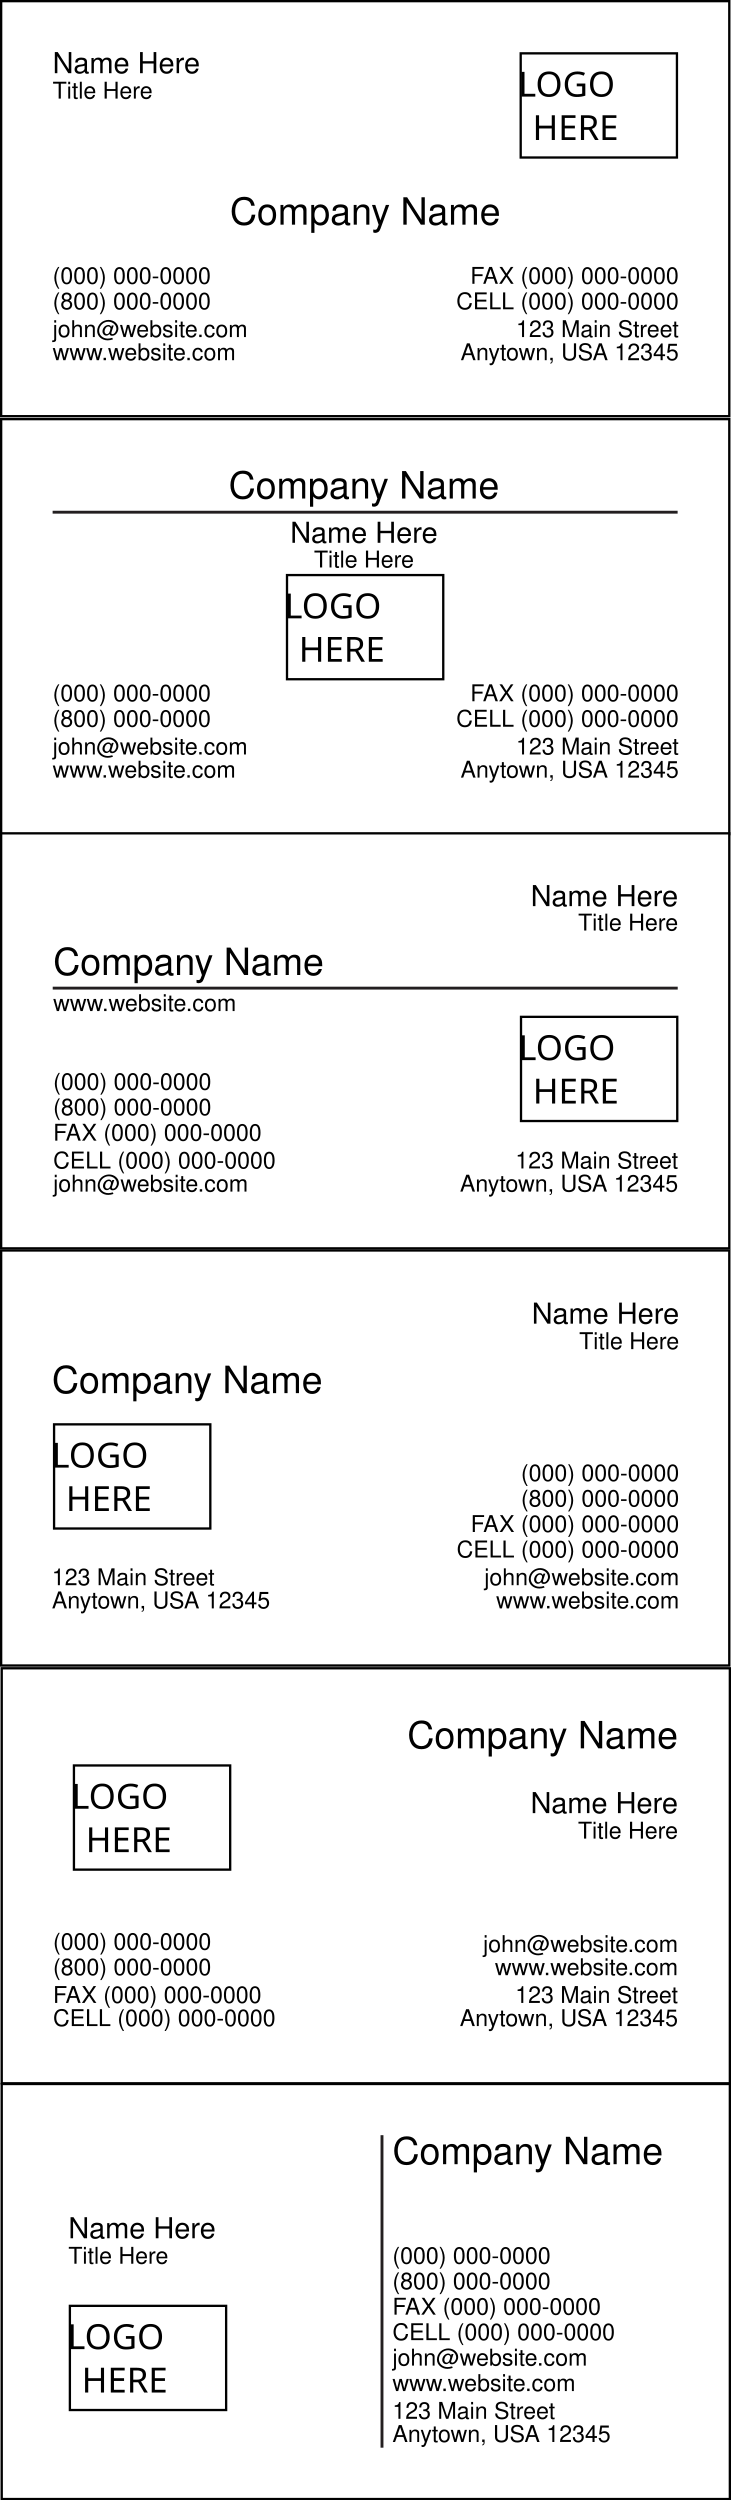
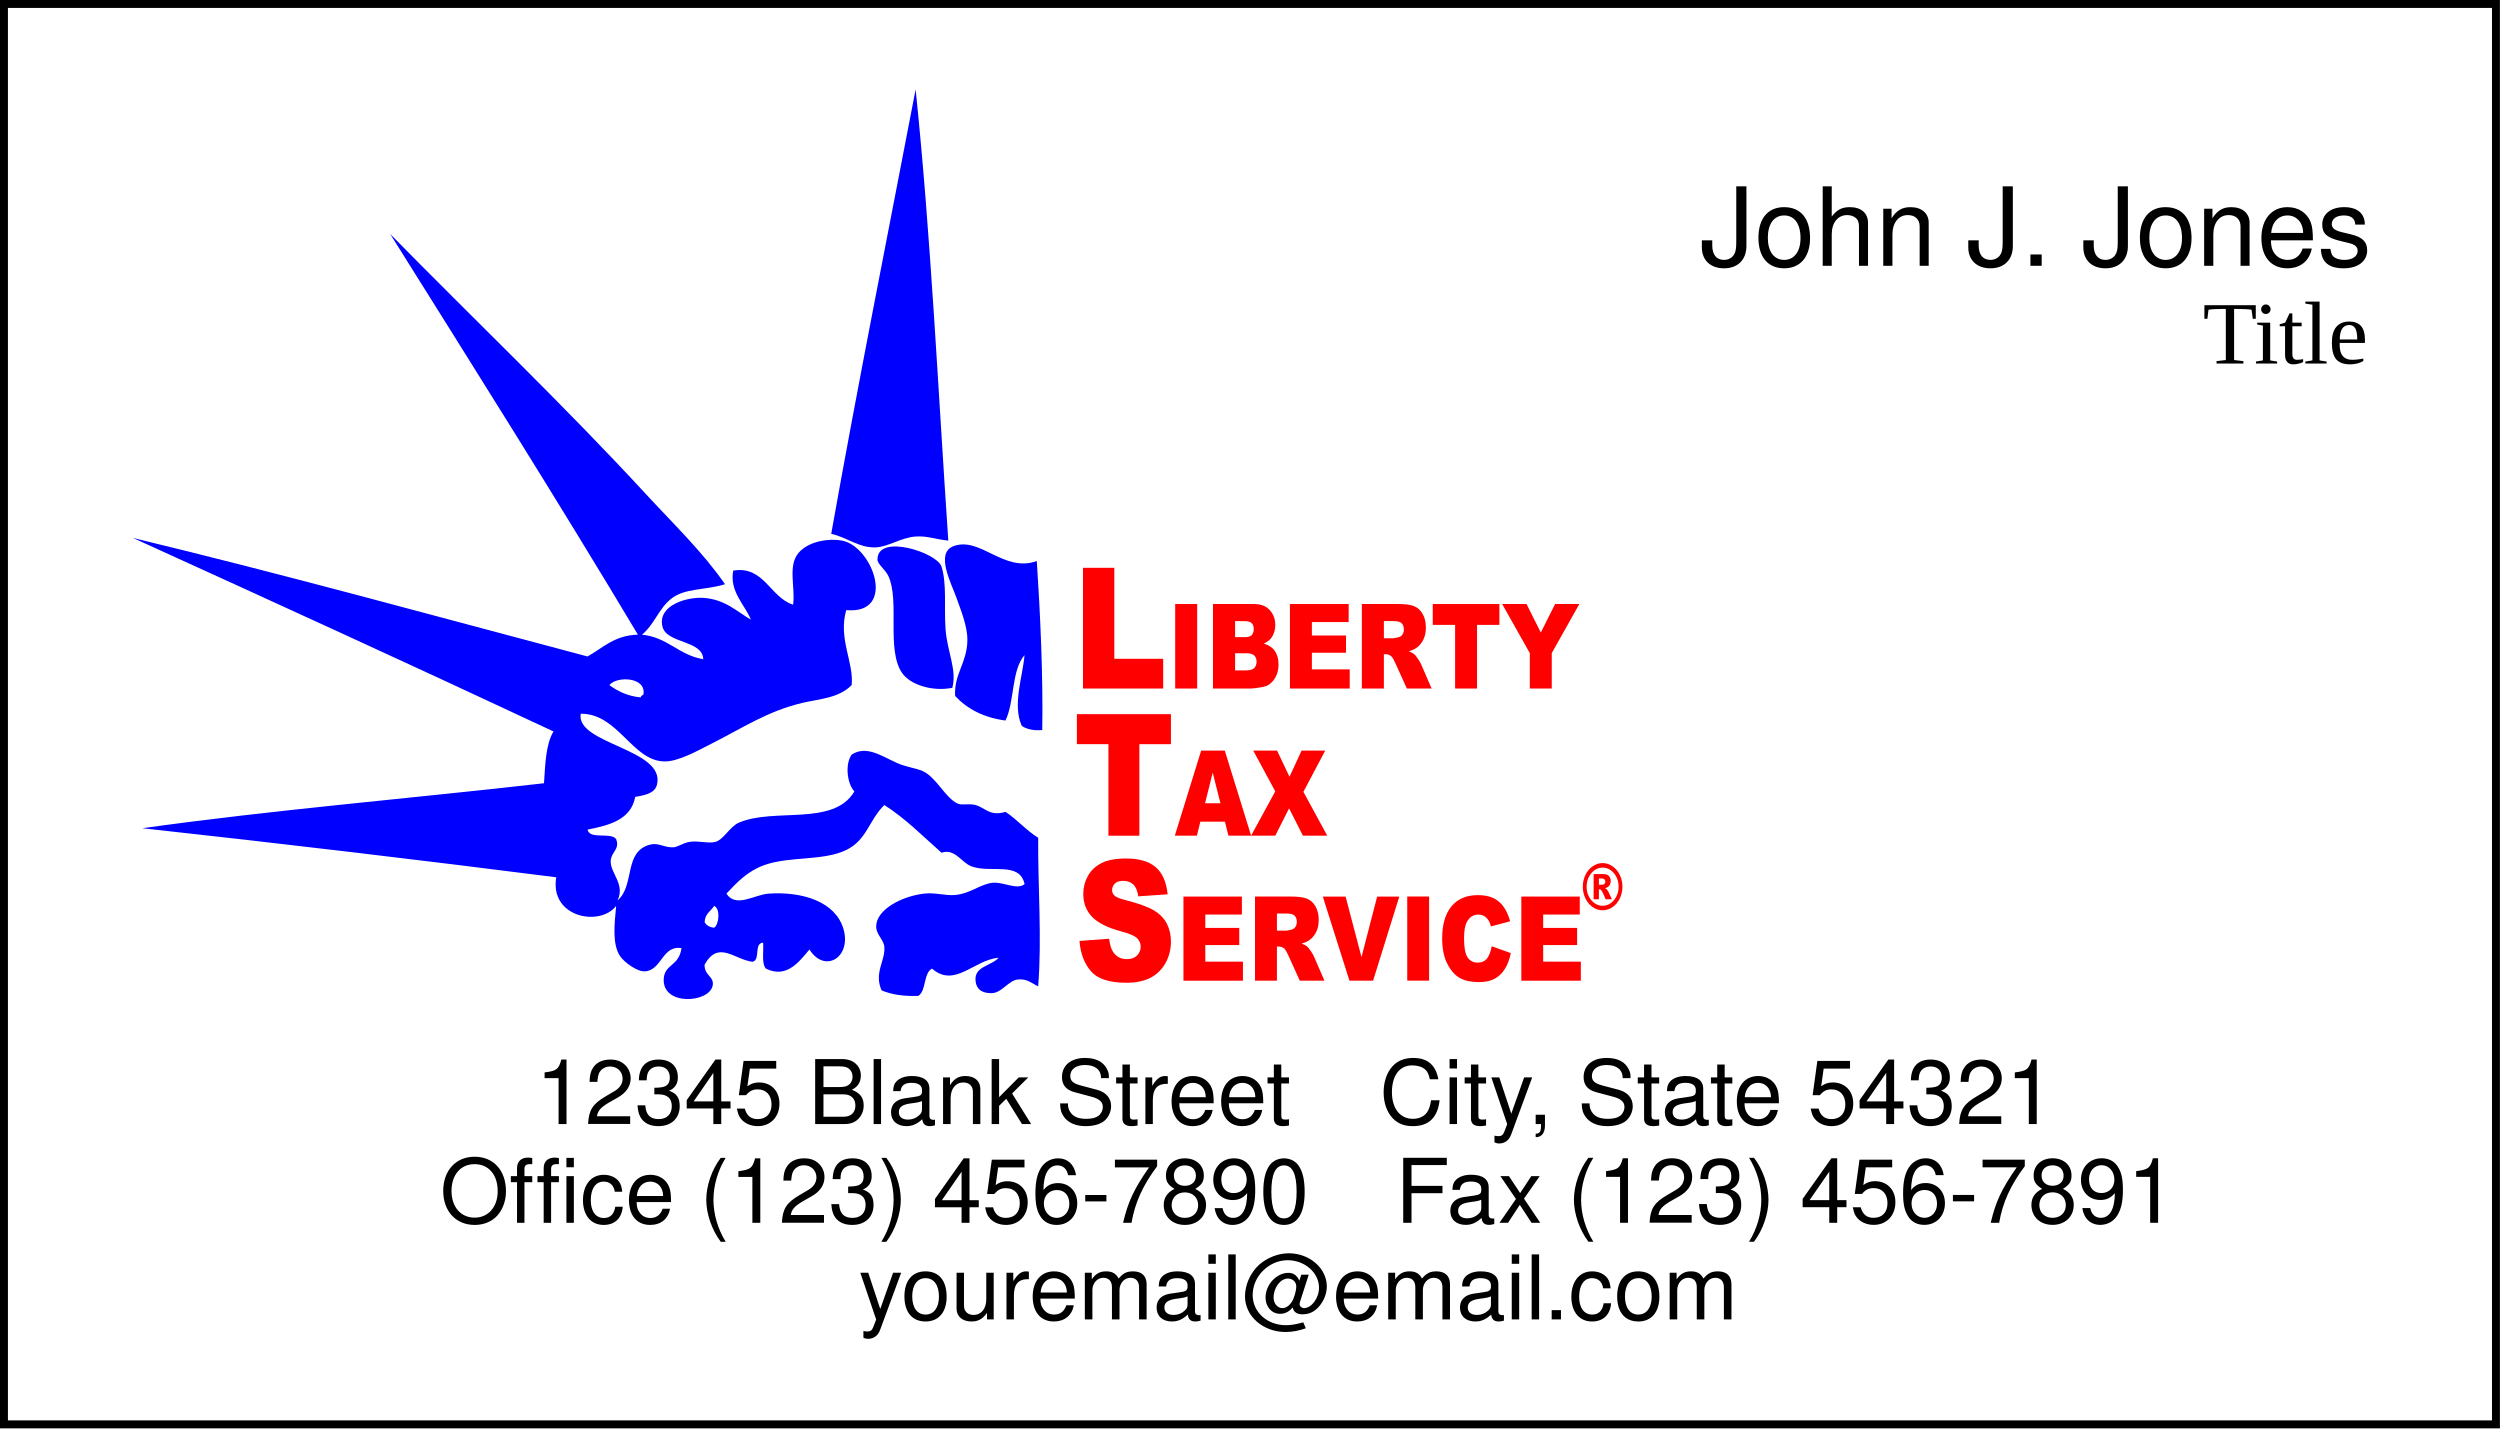
- <svg xmlns="http://www.w3.org/2000/svg" xmlns:xlink="http://www.w3.org/1999/xlink" id="svg2" viewBox="0 0 315.55 1080" height="100%" width="100%" version="1.1">
-   <defs id="defs79">
-     <linearGradient id="linearGradient4652-2" y2="41.871" gradientUnits="userSpaceOnUse" y1="41.871" gradientTransform="translate(232.81 180.76)" x2="287.08" x1="219.58">
-       <stop id="stop4650-5" offset="0" />
-     </linearGradient>
-     <linearGradient id="linearGradient3868" x1="219.58" xlink:href="#linearGradient4652-2" gradientUnits="userSpaceOnUse" y1="41.871" gradientTransform="translate(5.3617 3.6752)" x2="287.08" y2="41.871" />
-     <linearGradient id="linearGradient4018" x1="219.58" xlink:href="#linearGradient4652-2" gradientUnits="userSpaceOnUse" y1="41.871" gradientTransform="translate(-189.39,976.76)" x2="287.08" y2="41.871" />
-     <linearGradient id="linearGradient3453" y2="41.871" xlink:href="#linearGradient4652-2" gradientUnits="userSpaceOnUse" x2="287.08" gradientTransform="translate(-95.87 229.06)" y1="41.871" x1="219.58" />
-     <linearGradient id="linearGradient3459" y2="41.871" xlink:href="#linearGradient4652-2" gradientUnits="userSpaceOnUse" x2="287.08" gradientTransform="translate(5.22,419.91)" y1="41.871" x1="219.58" />
-     <linearGradient id="linearGradient3484" y2="41.871" xlink:href="#linearGradient4652-2" gradientUnits="userSpaceOnUse" x2="287.08" gradientTransform="translate(-196.22,595.95)" y1="41.871" x1="219.58" />
-     <linearGradient id="linearGradient3507" y2="41.871" xlink:href="#linearGradient4652-2" gradientUnits="userSpaceOnUse" x2="287.08" gradientTransform="translate(-187.64,743.31)" y1="41.871" x1="219.58" />
-   </defs>
-   <g id="template1">
-     <rect id="background1" height="179.29" width="314.55" stroke="#000" y=".5" x=".5" fill="#fff" />
-     <text id="companyName" font-size="16.25px" style="text-anchor:middle" y="97.058" x="157.776" font-family="Helvetica">Company Name</text>
-     <text id="name" y="31.611" x="22.732" font-size="12.5px" font-family="Helvetica">Name Here</text>
-     <text id="title" y="42.611" x="22.732" font-size="10px" font-family="Helvetica">Title Here</text>
-     <text id="line1" y="122.611" x="22.732" font-size="10px" font-family="Helvetica">(000) 000-0000</text>
-     <text id="line2" y="133.611" x="22.732" font-size="10px" font-family="Helvetica">(800) 000-0000</text>
-     <text id="email" y="145.611" x="22.732" font-size="10px" font-family="Helvetica">john@website.com</text>
-     <text id="website" y="155.611" x="22.732" font-size="10px" font-family="Helvetica">www.website.com</text>
-     <text id="line3" font-size="10px" style="text-anchor:end" y="122.611" x="293.232" font-family="Helvetica">FAX (000) 000-0000</text>
-     <text id="line4" font-size="10px" style="text-anchor:end" y="133.611" x="293.232" font-family="Helvetica">CELL (000) 000-0000</text>
-     <text id="address" font-size="10px" style="text-anchor:end" y="145.611" x="293.232" font-family="Helvetica">123 Main Street</text>
-     <text id="cityStateZip" font-size="10px" style="text-anchor:end" y="155.611" x="293.232" font-family="Helvetica">Anytown, USA 12345</text>
-     <rect id="logo" height="45" width="67.5" y="23.046" x="224.94" fill="none" />
-     <text id="text3478-1-1-08-6" font-size="15px" xml:space="preserve" style="word-spacing:0px;letter-spacing:0px;text-anchor:middle;text-align:center" line-height="125%" y="41.738" x="258.375" font-family="sans-serif" fill="#000000">
-       <tspan id="tspan3482-5-6-4-6" y="41.738" x="258.375">LOGO</tspan>
-       <tspan id="tspan3486-3-1-2-8" y="60.488" x="258.375">HERE</tspan>
-     </text>
-     <rect id="logo-3-1" height="45" width="67.5" stroke="url(#linearGradient3868)" y="23.046" x="224.94" fill="none" />
-   </g>
-   <g id="template2" transform="translate(.27499)">
-     <rect id="background2" height="179.29" width="314.55" stroke="#000" y="181.07" x=".225" fill="#fff" />
-     <text id="companyName-4" style="text-anchor:middle" font-size="16.25px" y="215.354" x="156.957" font-family="Helvetica">Company Name</text>
-     <text id="name-0" style="text-anchor:middle" font-size="12.5px" y="234.485" x="156.957" font-family="Helvetica">Name Here</text>
-     <text id="title-1" font-size="10px" style="text-anchor:middle" y="245.151" x="156.957" font-family="Helvetica">Title Here</text>
-     <text id="line1-4" y="302.938" x="22.457" font-size="10px" font-family="Helvetica">(000) 000-0000</text>
-     <text id="line2-3" y="313.938" x="22.457" font-size="10px" font-family="Helvetica">(800) 000-0000</text>
-     <text id="email-00" y="325.938" x="22.457" font-size="10px" font-family="Helvetica">john@website.com</text>
-     <text id="website-21" y="335.938" x="22.457" font-size="10px" font-family="Helvetica">www.website.com</text>
-     <text id="line3-9" font-size="10px" style="text-anchor:end" y="302.938" x="292.957" font-family="Helvetica">FAX (000) 000-0000</text>
-     <text id="line4-89" font-size="10px" style="text-anchor:end" y="313.938" x="292.957" font-family="Helvetica">CELL (000) 000-0000</text>
-     <text id="address-0" font-size="10px" style="text-anchor:end" y="325.938" x="292.957" font-family="Helvetica">123 Main Street</text>
-     <text id="cityStateZip-06" font-size="10px" style="text-anchor:end" y="335.938" x="292.957" font-family="Helvetica">Anytown, USA 12345</text>
-     <path id="path" stroke="#231f20" stroke-width="1.245" fill="none" d="m22.457 221.27h270" />
-     <rect id="logo-1" height="45" width="67.5" y="248.44" x="123.71" fill="none" />
-     <text id="text3478-1-1-08-66" style="word-spacing:0px;letter-spacing:0px;text-anchor:middle;text-align:center" font-size="15px" line-height="125%" y="267.129" x="157.139" font-family="sans-serif" xml:space="preserve" fill="#000000">
-       <tspan id="tspan3482-5-6-4-8" y="267.129" x="157.139">LOGO</tspan>
-       <tspan id="tspan3486-3-1-2-4" y="285.879" x="157.139">HERE</tspan>
-     </text>
-     <rect id="logo-3-2" height="45" width="67.5" stroke="url(#linearGradient3453)" y="248.43" x="123.71" fill="none" />
-   </g>
-   <g id="template3" transform="translate(.27499)">
-     <rect id="background3" height="179.29" width="314.55" stroke="#000" y="360" x=".225" fill="#fff" />
-     <text id="companyName-09" y="421.193" x="22.685" font-size="16.25px" font-family="Helvetica">Company Name</text>
-     <text id="name-7" font-size="12.5px" style="text-anchor:end" y="391.444" x="292.685" font-family="Helvetica">Name Here</text>
-     <text id="title-4" font-size="10px" style="text-anchor:end" y="401.992" x="292.685" font-family="Helvetica">Title Here</text>
-     <text id="website-6" y="436.778" x="22.685" font-size="10px" font-family="Helvetica">www.website.com</text>
-     <text id="line1-55" y="470.778" x="22.685" font-size="10px" font-family="Helvetica">(000) 000-0000</text>
-     <text id="line2-9" y="481.778" x="22.685" font-size="10px" font-family="Helvetica">(800) 000-0000</text>
-     <text id="line3-2" y="492.778" x="22.685" font-size="10px" font-family="Helvetica">FAX (000) 000-0000</text>
-     <text id="line4-70" y="504.778" x="22.685" font-size="10px" font-family="Helvetica">CELL (000) 000-0000</text>
-     <text id="email-6" y="514.778" x="22.685" font-size="10px" font-family="Helvetica">john@website.com</text>
-     <text id="address-33" font-size="10px" style="text-anchor:end" y="504.778" x="292.685" font-family="Helvetica">123 Main Street</text>
-     <text id="cityStateZip-9" font-size="10px" style="text-anchor:end" y="514.778" x="292.685" font-family="Helvetica">Anytown, USA 12345</text>
-     <path id="path-5" stroke="#231f20" stroke-width="1.245" fill="none" d="m22.5 426.87h270" />
-     <rect id="logo-4" height="45" width="67.5" y="439.28" x="224.8" fill="none" />
-     <text id="text3478-1-1-08-68" style="word-spacing:0px;letter-spacing:0px;text-anchor:middle;text-align:center" font-size="15px" line-height="125%" y="457.975" x="258.229" font-family="sans-serif" xml:space="preserve" fill="#000000">
-       <tspan id="tspan3482-5-6-4-62" y="457.975" x="258.229">LOGO</tspan>
-       <tspan id="tspan3486-3-1-2-1" y="476.725" x="258.229">HERE</tspan>
-     </text>
-     <rect id="logo-3-7" height="45" width="67.5" stroke="url(#linearGradient3459)" y="439.28" x="224.8" fill="none" />
-   </g>
-   <g id="template4">
-     <rect id="background4" height="179.29" width="314.55" stroke="#000" y="540.21" x=".5" fill="#fff" />
-     <text id="companyName-07" font-size="16.25px" y="601.821" x="22.408" font-family="Helvetica">Company Name</text>
-     <text id="name-58" style="text-anchor:end" font-size="12.5px" y="571.821" x="293.408" font-family="Helvetica">Name Here</text>
-     <text id="title-47" font-size="10px" style="text-anchor:end" y="582.821" x="293.408" font-family="Helvetica">Title Here</text>
-     <text id="line1-0" font-size="10px" style="text-anchor:end" y="639.821" x="293.408" font-family="Helvetica">(000) 000-0000</text>
-     <text id="line2-36" font-size="10px" style="text-anchor:end" y="650.821" x="293.408" font-family="Helvetica">(800) 000-0000</text>
-     <text id="line3-6" font-size="10px" style="text-anchor:end" y="661.821" x="293.408" font-family="Helvetica">FAX (000) 000-0000</text>
-     <text id="line4-1" font-size="10px" style="text-anchor:end" y="672.821" x="293.408" font-family="Helvetica">CELL (000) 000-0000</text>
-     <text id="email-2" font-size="10px" style="text-anchor:end" y="684.821" x="293.408" font-family="Helvetica">john@website.com</text>
-     <text id="website-1" font-size="10px" style="text-anchor:end" y="694.821" x="293.408" font-family="Helvetica">www.website.com</text>
-     <text id="address-1" font-size="10px" y="684.821" x="22.408" font-family="Helvetica">123 Main Street</text>
-     <text id="cityStateZip-6" font-size="10px" y="694.821" x="22.408" font-family="Helvetica">Anytown, USA 12345</text>
-     <rect id="logo-11" height="45" width="67.5" y="615.32" x="23.356" fill="none" />
-     <text id="text3478-1-1-08-1" style="word-spacing:0px;letter-spacing:0px;text-anchor:middle;text-align:center" xml:space="preserve" font-size="15px" y="634.015" x="56.789" font-family="sans-serif" line-height="125%" fill="#000000">
-       <tspan id="tspan3482-5-6-4-1" y="634.015" x="56.789">LOGO</tspan>
-       <tspan id="tspan3486-3-1-2-19" y="652.765" x="56.789">HERE</tspan>
-     </text>
-     <rect id="logo-3-77" height="45" width="67.5" stroke="url(#linearGradient3484)" y="615.32" x="23.36" fill="none" />
-   </g>
-   <g id="template5">
-     <rect id="background5" height="179.29" width="314.55" stroke="#000" y="720.7" x=".745" fill="#fff" />
-     <text id="companyName-1" style="text-anchor:end" font-size="16.25px" y="755.276" x="292.897" font-family="Helvetica">Company Name</text>
-     <text id="name-2" style="text-anchor:end" font-size="12.5px" y="783.276" x="292.897" font-family="Helvetica">Name Here</text>
-     <text id="title-14" style="text-anchor:end" font-size="10px" y="794.276" x="292.897" font-family="Helvetica">Title Here</text>
-     <text id="line1-6" y="842.276" x="22.897" font-size="10px" font-family="Helvetica">(000) 000-0000</text>
-     <text id="line2-38" y="853.276" x="22.897" font-size="10px" font-family="Helvetica">(800) 000-0000</text>
-     <text id="line3-27" y="865.276" x="22.897" font-size="10px" font-family="Helvetica">FAX (000) 000-0000</text>
-     <text id="line4-9" y="875.276" x="22.897" font-size="10px" font-family="Helvetica">CELL (000) 000-0000</text>
-     <text id="email-3" style="text-anchor:end" font-size="10px" y="843.276" x="292.897" font-family="Helvetica">john@website.com</text>
-     <text id="website-8" style="text-anchor:end" font-size="10px" y="853.276" x="292.897" font-family="Helvetica">www.website.com</text>
-     <text id="address-7" style="text-anchor:end" font-size="10px" y="865.276" x="292.897" font-family="Helvetica">123 Main Street</text>
-     <text id="cityStateZip-2" style="text-anchor:end" font-size="10px" y="875.276" x="292.897" font-family="Helvetica">Anytown, USA 12345</text>
-     <rect id="logo-8" height="45" width="67.5" y="762.68" x="31.931" fill="none" />
-     <text id="text3478-1-1-08-15" style="word-spacing:0px;letter-spacing:0px;text-anchor:middle;text-align:center" font-size="15px" line-height="125%" y="781.375" x="65.369" font-family="sans-serif" xml:space="preserve" fill="#000000">
-       <tspan id="tspan3482-5-6-4-63" y="781.375" x="65.369">LOGO</tspan>
-       <tspan id="tspan3486-3-1-2-0" y="800.125" x="65.369">HERE</tspan>
-     </text>
-     <rect id="logo-3-9" height="45" width="67.5" stroke="url(#linearGradient3507)" y="762.68" x="31.94" fill="none" />
-   </g>
-   <g id="template6">
-     <rect id="background6" height="179.29" width="314.55" stroke="#000" y="900.29" x=".745" fill="#fff" />
-     <text id="companyName-0" y="934.935" x="169.522" font-size="16.25px" font-family="Helvetica">Company Name</text>
-     <text id="name-70" y="966.935" x="29.522" font-size="12.5px" font-family="Helvetica">Name Here</text>
-     <text id="title-0" y="977.935" x="29.522" font-size="10px" font-family="Helvetica">Title Here</text>
-     <text id="line1-00" y="977.935" x="169.522" font-size="10px" font-family="Helvetica">(000) 000-0000</text>
-     <text id="line2-35" y="988.935" x="169.522" font-size="10px" font-family="Helvetica">(800) 000-0000</text>
-     <text id="line3-3" y="999.935" x="169.522" font-size="10px" font-family="Helvetica">FAX (000) 000-0000</text>
-     <text id="line4-8" y="1010.935" x="169.522" font-size="10px" font-family="Helvetica">CELL (000) 000-0000</text>
-     <text id="email-8" y="1021.935" x="169.522" font-size="10px" font-family="Helvetica">john@website.com</text>
-     <text id="website-7" y="1032.935" x="169.522" font-size="10px" font-family="Helvetica">www.website.com</text>
-     <text id="address-4" y="1044.935" x="169.522" font-size="10px" font-family="Helvetica">123 Main Street</text>
-     <text id="cityStateZip-1" y="1054.935" x="169.522" font-size="10px" font-family="Helvetica">Anytown, USA 12345</text>
-     <rect id="logo-5" height="45" width="67.5" y="996.13" x="30.19" fill="none" />
-     <path id="path-6" stroke="#231f20" stroke-width="1.251" fill="none" d="m165.02 1057.4v-135" />
-     <text id="text3478-1-1-08-2" style="word-spacing:0px;letter-spacing:0px;text-anchor:middle;text-align:center" font-size="15px" line-height="125%" y="1014.824" x="63.619" font-family="sans-serif" xml:space="preserve" fill="#000000">
-       <tspan id="tspan3482-5-6-4-9" y="1014.824" x="63.619">LOGO</tspan>
-       <tspan id="tspan3486-3-1-2-5" y="1033.574" x="63.619">HERE</tspan>
-     </text>
-     <rect id="logo-3-4" height="45" width="67.5" stroke="url(#linearGradient4018)" y="996.13" x="30.19" fill="none" />
+ <svg xmlns="http://www.w3.org/2000/svg" id="svg2" viewBox="0 0 315.562 180.281" height="100%" width="100%" version="1.1">
+   <defs id="defs79" />
+   <g id="template1" transform="translate(-3.8964844e-6,0)">
+     <rect id="background1" height="179.29" width="314.55" stroke="#000" y="0.5" x="0.5" fill="#FFF" />
+     <text id="line1" style="text-anchor:end;" font-size="13.75px" y="33.554" x="299.361" font-family="Helvetica" fill="#000000">John J. Jones</text>
+     <text id="line2" style="letter-spacing:0px;text-anchor:end;word-spacing:0px;text-align:end;" font-size="11.25px" y="45.885" x="298.895" fill="#000000">Title</text>
+     <text id="line3" font-size="11.25px" style="text-anchor:end;" y="141.88" x="162.966" font-family="Helvetica" fill="#000000">12345 Blank Street</text>
+     <text id="line4" font-size="11.25px" y="141.88" x="174.102" font-family="Helvetica" fill="#000000">City, State 54321</text>
+     <text id="line5" font-size="11.25px" style="text-anchor:end;" y="154.353" x="165.235" font-family="Helvetica" fill="#000000">Office (123) 456-7890</text>
+     <text id="line6" font-size="11.25px" y="154.342" x="176.107" font-family="Helvetica" fill="#000000">Fax (123) 456-7891</text>
+     <text id="line7" font-size="11.25px" style="text-anchor:middle;" y="166.539" x="163.857" font-family="Helvetica" fill="#000000">youremail@email.com</text>
+     <path id="path3371" d="m110.76,70.647c-0.05-3.348,7.504-0.911,8.077,0.86,0.702,2.151,0.315,5.24,0.516,7.915,0.222,2.932,1.446,5.054,0.859,7.398-2.52,0.502-5.334-0.379-6.358-1.893-1.998-2.939-0.265-9.104-1.718-12.215-0.365-0.788-1.368-1.505-1.375-2.064" fill="#00F" />
+     <path id="path3373" d="m120.56,87.852c-0.158-2.781,1.518-4.172,1.547-7.054,0.021-1.756-0.831-3.792-1.375-5.334-0.637-1.806-2.728-5.678-0.344-6.538,3.373-1.218,6.315,3.391,10.483,1.893,0.444,6.781,0.802,14.559,0.687,21.334-1.124,0.093-1.948-0.114-2.578-0.515-1.21-2.646,0.093-6.166,0.344-8.947-1.668,1.885-1.246,5.864-2.406,8.258-2.778-0.373-4.833-1.47-6.358-3.097" fill="#00F" />
+     <path id="path3375" d="m110.42,69.099c-2.055,0.021-3.444-1.24-5.499-1.72,3.365-18.883,7.074-37.421,10.654-56.088,1.919,18.438,2.828,37.887,4.124,56.948-1.654-0.172-2.649-0.616-4.124-0.516-1.883,0.129-3.53,1.362-5.155,1.376" fill="#00F" />
+     <path id="path3379" d="m92.552,72.023c3.917-0.638,4.625,3.383,7.561,4.301,0.294-2.215-0.702-4.903,0.687-6.538,1.289-1.52,3.945-1.856,5.499-1.548,3.909,0.768,6.938,9.348,0.516,8.775-1.038,3.627,0.981,6.581,0.687,9.463-1.64,1.663-4.081,1.742-6.186,2.237-4.475,1.054-7.583,3.183-11.514,5.162-1.762,0.889-4.246,2.308-6.015,2.237-4.045-0.158-5.778-6.05-10.482-6.022-0.673,3.835,10.726,4.438,9.623,8.947-0.258,1.047-1.36,1.319-2.749,1.549-0.53,2.854-3.187,3.577-6.015,4.129,0.286,1.319,2.936,0.272,3.609,1.204,0.501,1.312-0.645,1.62-0.688,2.753-0.057,1.563,1.861,2.939,0.859,4.989,2.241-1.907,0.724-6.172,4.125-7.054,1.06-0.272,1.776,0.394,2.921,0.344,0.551-0.022,1.238-0.559,2.062-0.688,1.11-0.172,2.398,0.244,3.265,0,1.031-0.294,1.804-1.921,2.921-2.409,4.482-1.957,11.972,0.502,14.607-3.957-0.888-0.938-1.232-3.384-0.344-4.645,1.826-1.197,3.716,0.143,5.671,1.032,1.139,0.524,2.427,0.667,3.265,1.032,1.74,0.76,2.915,3.455,4.468,4.129,0.516,0.222,1.432-0.05,2.234,0.172,1.246,0.344,1.776,1.463,3.781,0.86,1.482,0.982,2.606,2.323,4.124,3.269-0.043,6.201,0.48,12.681,0,18.753-0.952-0.451-1.375-0.975-2.578-0.86-1.139,0.108-2.026,1.692-3.265,1.72-1.002,0.029-1.933-0.301-2.062-1.548-0.193-1.85,1.962-1.857,2.921-2.925-3.151,0.279-5.542,3.871-8.42,1.376-1.11,0.609-0.687,2.753-1.718,3.441-1.847,0.079-3.387-0.165-4.64-0.688-1.002-2.23,0.494-3.749,0.344-5.506-0.079-0.91-1.045-1.549-1.031-2.581,0.029-2.093,3.151-3.778,6.015-4.129,1.425-0.172,2.728,0.287,3.953,0.172,1.991-0.186,3.244-1.434,4.812-1.549,1.353-0.093,3.043,0.954,3.953,0.172-0.637-2.918-4.253-1.333-6.702-2.237-1.253-0.459-2.098-2.308-3.781-1.72-2.341-2.072-4.525-4.301-7.218-6.022-1.94,1.885-2.191,4.409-4.812,5.678-2.9,1.405-7.11,0.76-10.311,1.893-2.112,0.745-3.423,2.129-4.812,3.613,1.21,1.85,3.509,0.129,5.327,0,4.275-0.294,8.449,1.018,9.451,4.473,1.031,3.549-2.349,5.656-4.296,2.581-1.16,1.327-2.785,3.756-5.499,2.409-0.566-0.638-0.272-2.136-0.344-3.269-1.224,0.036-0.286,2.237-1.375,2.409-2.349-0.337-4.268-2.731-6.015,0.345-0.079,1.376,1.181,1.469,1.031,2.58-0.322,2.308-6.509,2.717-6.186-0.86,0.165-1.806,1.919-1.498,2.234-3.785-2.435-0.423-2.485,2.832-4.64,2.925-0.981,0.043-2.578-1.147-3.093-1.892-1.052-1.534-0.709-4.144-0.515-6.366-2.012,2.652-8.413,1.491-7.561-3.613-17.278-2.201-34.692-4.265-52.241-6.193,16.476-2.316,33.832-3.75,50.695-5.678,0.165-2.415,0.222-4.939,1.203-6.537-17.602-8.245-35.338-16.354-53.103-24.433,18.882,4.552,38.422,9.936,57.397,14.968,1.948-1.09,3.401-2.674,6.358-2.753-10.21-17.076-20.765-33.808-31.276-50.583,10.404,10.617,21.889,21.556,32.307,32.862,3.473,3.764,7.139,7.276,9.967,11.355-2.656,0.811-5.098,0.438-6.874,1.893-1.518,1.247-2.083,3.233-3.608,4.473,3.272,0.337,4.633,2.587,7.733,3.097-0.072-2.43-4.64-1.936-5.155-4.129-0.623-2.638,3.008-3.742,5.155-3.613,2.771,0.165,4.375,1.828,6.015,2.753-0.788-1.928-2.728-3.549-2.234-6.193zm-2.406,45.077c0.609-0.409,0.816-2.38,0-2.753-0.422,0.667-1.181,0.996-1.203,2.065,0.236,0.394,0.63,0.631,1.203,0.688zm-8.935-29.417c0.422-2.244-3.373-2.38-4.296-1.204,1.067,0.767,2.277,1.391,3.952,1.549,0.036-0.194,0.193-0.266,0.344-0.345" fill="#00F" />
+     <path id="path3383" d="m136.7,71.671h3.953v11.485h6.169v3.753h-10.121v-15.238" fill="#F00" />
+     <path id="path3385" d="m148.34,86.909h2.772v-10.666h-2.772v10.666z" fill="#F00" />
+     <path id="path3387" d="m155.9,84.617h1.411c0.475,0,0.811-0.1,1.007-0.301,0.194-0.202,0.292-0.472,0.292-0.811,0-0.316-0.097-0.571-0.29-0.763-0.193-0.19-0.532-0.287-1.016-0.287h-1.404v2.162zm0-4.191h1.202c0.432,0,0.732-0.088,0.899-0.265,0.17-0.176,0.255-0.433,0.255-0.769,0-0.31-0.085-0.552-0.255-0.727-0.168-0.174-0.462-0.262-0.881-0.262h-1.221v2.023zm-2.792-4.183h5.18c0.862,0,1.525,0.255,1.988,0.764,0.461,0.51,0.693,1.14,0.693,1.892,0,0.63-0.166,1.171-0.497,1.623-0.218,0.3-0.541,0.537-0.963,0.712,0.642,0.185,1.116,0.5,1.418,0.95,0.304,0.448,0.456,1.013,0.456,1.692,0,0.553-0.109,1.05-0.323,1.49-0.217,0.444-0.512,0.791-0.886,1.05-0.232,0.159-0.582,0.275-1.05,0.348-0.623,0.097-1.036,0.146-1.239,0.146h-4.777v-10.666" fill="#F00" />
+     <path id="path3389" d="m162.82,76.243h7.414v2.276h-4.642v1.696h4.306v2.176h-4.306v2.102h4.776v2.417h-7.548v-10.666" fill="#F00" />
+     <path id="path3391" d="m174.68,80.563h1.165c0.127,0,0.372-0.049,0.733-0.146,0.184-0.042,0.334-0.154,0.45-0.333,0.116-0.18,0.174-0.386,0.174-0.619,0-0.344-0.091-0.608-0.274-0.793-0.183-0.184-0.528-0.276-1.032-0.276h-1.215v2.167zm-2.78,6.346v-10.666h4.612c0.854,0,1.509,0.087,1.959,0.262,0.453,0.174,0.818,0.497,1.093,0.972,0.279,0.472,0.417,1.049,0.417,1.727,0,0.593-0.106,1.104-0.319,1.533-0.211,0.428-0.503,0.776-0.874,1.043-0.236,0.169-0.559,0.309-0.97,0.422,0.33,0.132,0.569,0.262,0.719,0.392,0.102,0.088,0.25,0.275,0.443,0.561,0.194,0.288,0.321,0.508,0.387,0.663l1.34,3.091h-3.126l-1.479-3.259c-0.188-0.422-0.355-0.696-0.502-0.823-0.199-0.164-0.425-0.248-0.678-0.248h-0.243v4.33h-2.78" fill="#F00" />
+     <path id="path3393" d="m180.85,76.243h8.41v2.633h-2.822v8.034h-2.766v-8.034h-2.823v-2.633" fill="#F00" />
+     <path id="path3395" d="m189.61,76.243h3.075l1.803,3.598,1.807-3.598h3.056l-3.481,6.198v4.468h-2.77v-4.468l-3.489-6.198" fill="#F00" />
+     <path id="path3397" d="m135.93,90.146h11.87v3.788h-3.983v11.553h-3.905v-11.557h-3.982v-3.788" fill="#F00" />
+     <path id="path3399" d="m154.05,101.39-0.977-3.86-0.965,3.86h1.943zm0.565,2.323h-3.103l-0.431,1.772h-2.79l3.325-10.739h2.982l3.325,10.739h-2.865l-0.443-1.772" fill="#F00" />
+     <path id="path3401" d="m158.19,94.747h3.011l1.566,3.304,1.524-3.304h2.982l-2.751,5.202,3.011,5.537h-3.071l-1.748-3.45-1.746,3.45h-3.052l3.052-5.597-2.776-5.142" fill="#F00" />
+     <path id="path3403" d="m136.26,118.77,3.74-0.279c0.082,0.724,0.246,1.276,0.495,1.655,0.405,0.614,0.983,0.922,1.736,0.922,0.561,0,0.992-0.158,1.297-0.472,0.304-0.313,0.455-0.678,0.455-1.092,0-0.393-0.144-0.745-0.434-1.055-0.289-0.31-0.959-0.603-2.014-0.88-1.724-0.462-2.954-1.075-3.688-1.841-0.741-0.765-1.111-1.742-1.111-2.928,0-0.78,0.19-1.516,0.569-2.21,0.379-0.693,0.948-1.237,1.709-1.635,0.761-0.396,1.804-0.594,3.129-0.594,1.625,0,2.865,0.361,3.719,1.082,0.854,0.721,1.36,1.867,1.524,3.44l-3.706,0.259c-0.099-0.682-0.306-1.18-0.62-1.489-0.316-0.311-0.752-0.467-1.308-0.467-0.457,0-0.801,0.115-1.032,0.348-0.232,0.231-0.347,0.512-0.347,0.843,0,0.241,0.095,0.458,0.285,0.652,0.186,0.2,0.626,0.386,1.32,0.558,1.718,0.441,2.949,0.887,3.692,1.34,0.744,0.451,1.285,1.012,1.624,1.681,0.339,0.669,0.508,1.418,0.508,2.246,0,0.972-0.226,1.868-0.677,2.69-0.452,0.821-1.082,1.443-1.892,1.867-0.81,0.425-1.831,0.637-3.064,0.637-2.164,0-3.663-0.497-4.496-1.491-0.833-0.993-1.304-2.256-1.414-3.787" fill="#F00" />
+     <path id="path3405" d="m149.38,113.17h7.377v2.267h-4.618v1.687h4.284v2.166h-4.284v2.094h4.751v2.404h-7.509v-10.618" fill="#F00" />
+     <path id="path3407" d="m161.18,117.47h1.16c0.126,0,0.368-0.049,0.729-0.145,0.182-0.044,0.331-0.155,0.446-0.334,0.116-0.178,0.175-0.383,0.175-0.614,0-0.346-0.092-0.606-0.274-0.79-0.183-0.184-0.526-0.277-1.027-0.277h-1.209v2.16zm-2.765,6.315v-10.618h4.587c0.85,0,1.502,0.086,1.95,0.26,0.45,0.174,0.813,0.497,1.089,0.966,0.275,0.472,0.413,1.046,0.413,1.721,0,0.589-0.107,1.097-0.318,1.524-0.209,0.428-0.5,0.774-0.869,1.04-0.234,0.17-0.557,0.31-0.967,0.419,0.329,0.132,0.566,0.262,0.716,0.394,0.102,0.086,0.249,0.272,0.441,0.558,0.193,0.283,0.319,0.504,0.385,0.659l1.334,3.077h-3.11l-1.471-3.246c-0.188-0.419-0.354-0.693-0.501-0.817-0.198-0.165-0.422-0.246-0.674-0.246h-0.241v4.31h-2.765" fill="#F00" />
+     <path id="path3409" d="m166.97,113.17h2.878l2.006,7.641,1.978-7.641h2.792l-3.307,10.618h-2.983l-3.365-10.618" fill="#F00" />
+     <path id="path3411" d="m177.63,123.78h2.757v-10.618h-2.757v10.618z" fill="#F00" />
+     <path id="path3413" d="m188.29,119.44,2.412,0.869c-0.163,0.808-0.417,1.48-0.766,2.022-0.347,0.541-0.779,0.948-1.297,1.223-0.516,0.275-1.174,0.412-1.971,0.412-0.967,0-1.759-0.166-2.372-0.502-0.614-0.336-1.144-0.925-1.59-1.771-0.445-0.842-0.668-1.925-0.668-3.243,0-1.755,0.392-3.104,1.176-4.049,0.784-0.942,1.892-1.413,3.327-1.413,1.122,0,2.004,0.268,2.646,0.81,0.642,0.542,1.118,1.373,1.431,2.492l-2.429,0.645c-0.086-0.323-0.175-0.56-0.269-0.71-0.153-0.25-0.342-0.444-0.565-0.579-0.222-0.136-0.472-0.202-0.747-0.202-0.623,0-1.102,0.298-1.433,0.896-0.251,0.444-0.377,1.141-0.377,2.091,0,1.175,0.151,1.982,0.45,2.421,0.299,0.434,0.72,0.653,1.264,0.653,0.526,0,0.924-0.175,1.193-0.528,0.269-0.353,0.465-0.865,0.586-1.535" fill="#F00" />
+     <path id="path3415" d="m192.03,113.17h7.376v2.267h-4.618v1.687h4.283v2.166h-4.283v2.094h4.752v2.404h-7.51v-10.618" fill="#F00" />
+     <path id="path3417" d="m201.82,111.68h0.288c0.192,0,0.328-0.035,0.406-0.11,0.079-0.075,0.117-0.171,0.117-0.287,0-0.118-0.038-0.214-0.113-0.288-0.074-0.074-0.203-0.111-0.385-0.111h-0.314v0.796zm-0.664-1.351h1.195c0.338,0,0.583,0.081,0.735,0.244,0.152,0.161,0.228,0.38,0.228,0.654,0,0.213-0.059,0.399-0.175,0.553-0.115,0.157-0.298,0.27-0.546,0.341,0.103,0.046,0.178,0.096,0.226,0.148,0.068,0.074,0.139,0.181,0.213,0.323,0.005,0.011,0.148,0.319,0.432,0.921h-0.785c-0.256-0.604-0.427-0.969-0.514-1.087-0.087-0.118-0.175-0.176-0.262-0.176-0.02,0-0.046,0.003-0.082,0.01v1.252h-0.664v-3.185zm3.151,1.594c0-0.665-0.198-1.232-0.592-1.701-0.394-0.47-0.869-0.706-1.426-0.706-0.557,0-1.032,0.236-1.426,0.706-0.393,0.47-0.591,1.037-0.591,1.701,0,0.663,0.198,1.23,0.591,1.7,0.394,0.469,0.869,0.704,1.426,0.704,0.558,0,1.032-0.235,1.426-0.704,0.395-0.47,0.592-1.037,0.592-1.7zm0.484,0c0,0.533-0.112,1.03-0.335,1.491-0.223,0.46-0.528,0.823-0.916,1.089-0.387,0.265-0.803,0.397-1.252,0.397-0.445,0-0.86-0.132-1.247-0.397-0.387-0.266-0.692-0.629-0.917-1.089-0.223-0.461-0.335-0.958-0.335-1.491,0-0.532,0.112-1.029,0.335-1.49,0.225-0.463,0.529-0.827,0.917-1.091,0.387-0.266,0.802-0.4,1.247-0.4,0.449,0,0.864,0.134,1.252,0.4,0.387,0.265,0.692,0.628,0.916,1.091,0.223,0.461,0.335,0.958,0.335,1.49" fill="#F00" />
  </g>
</svg>
